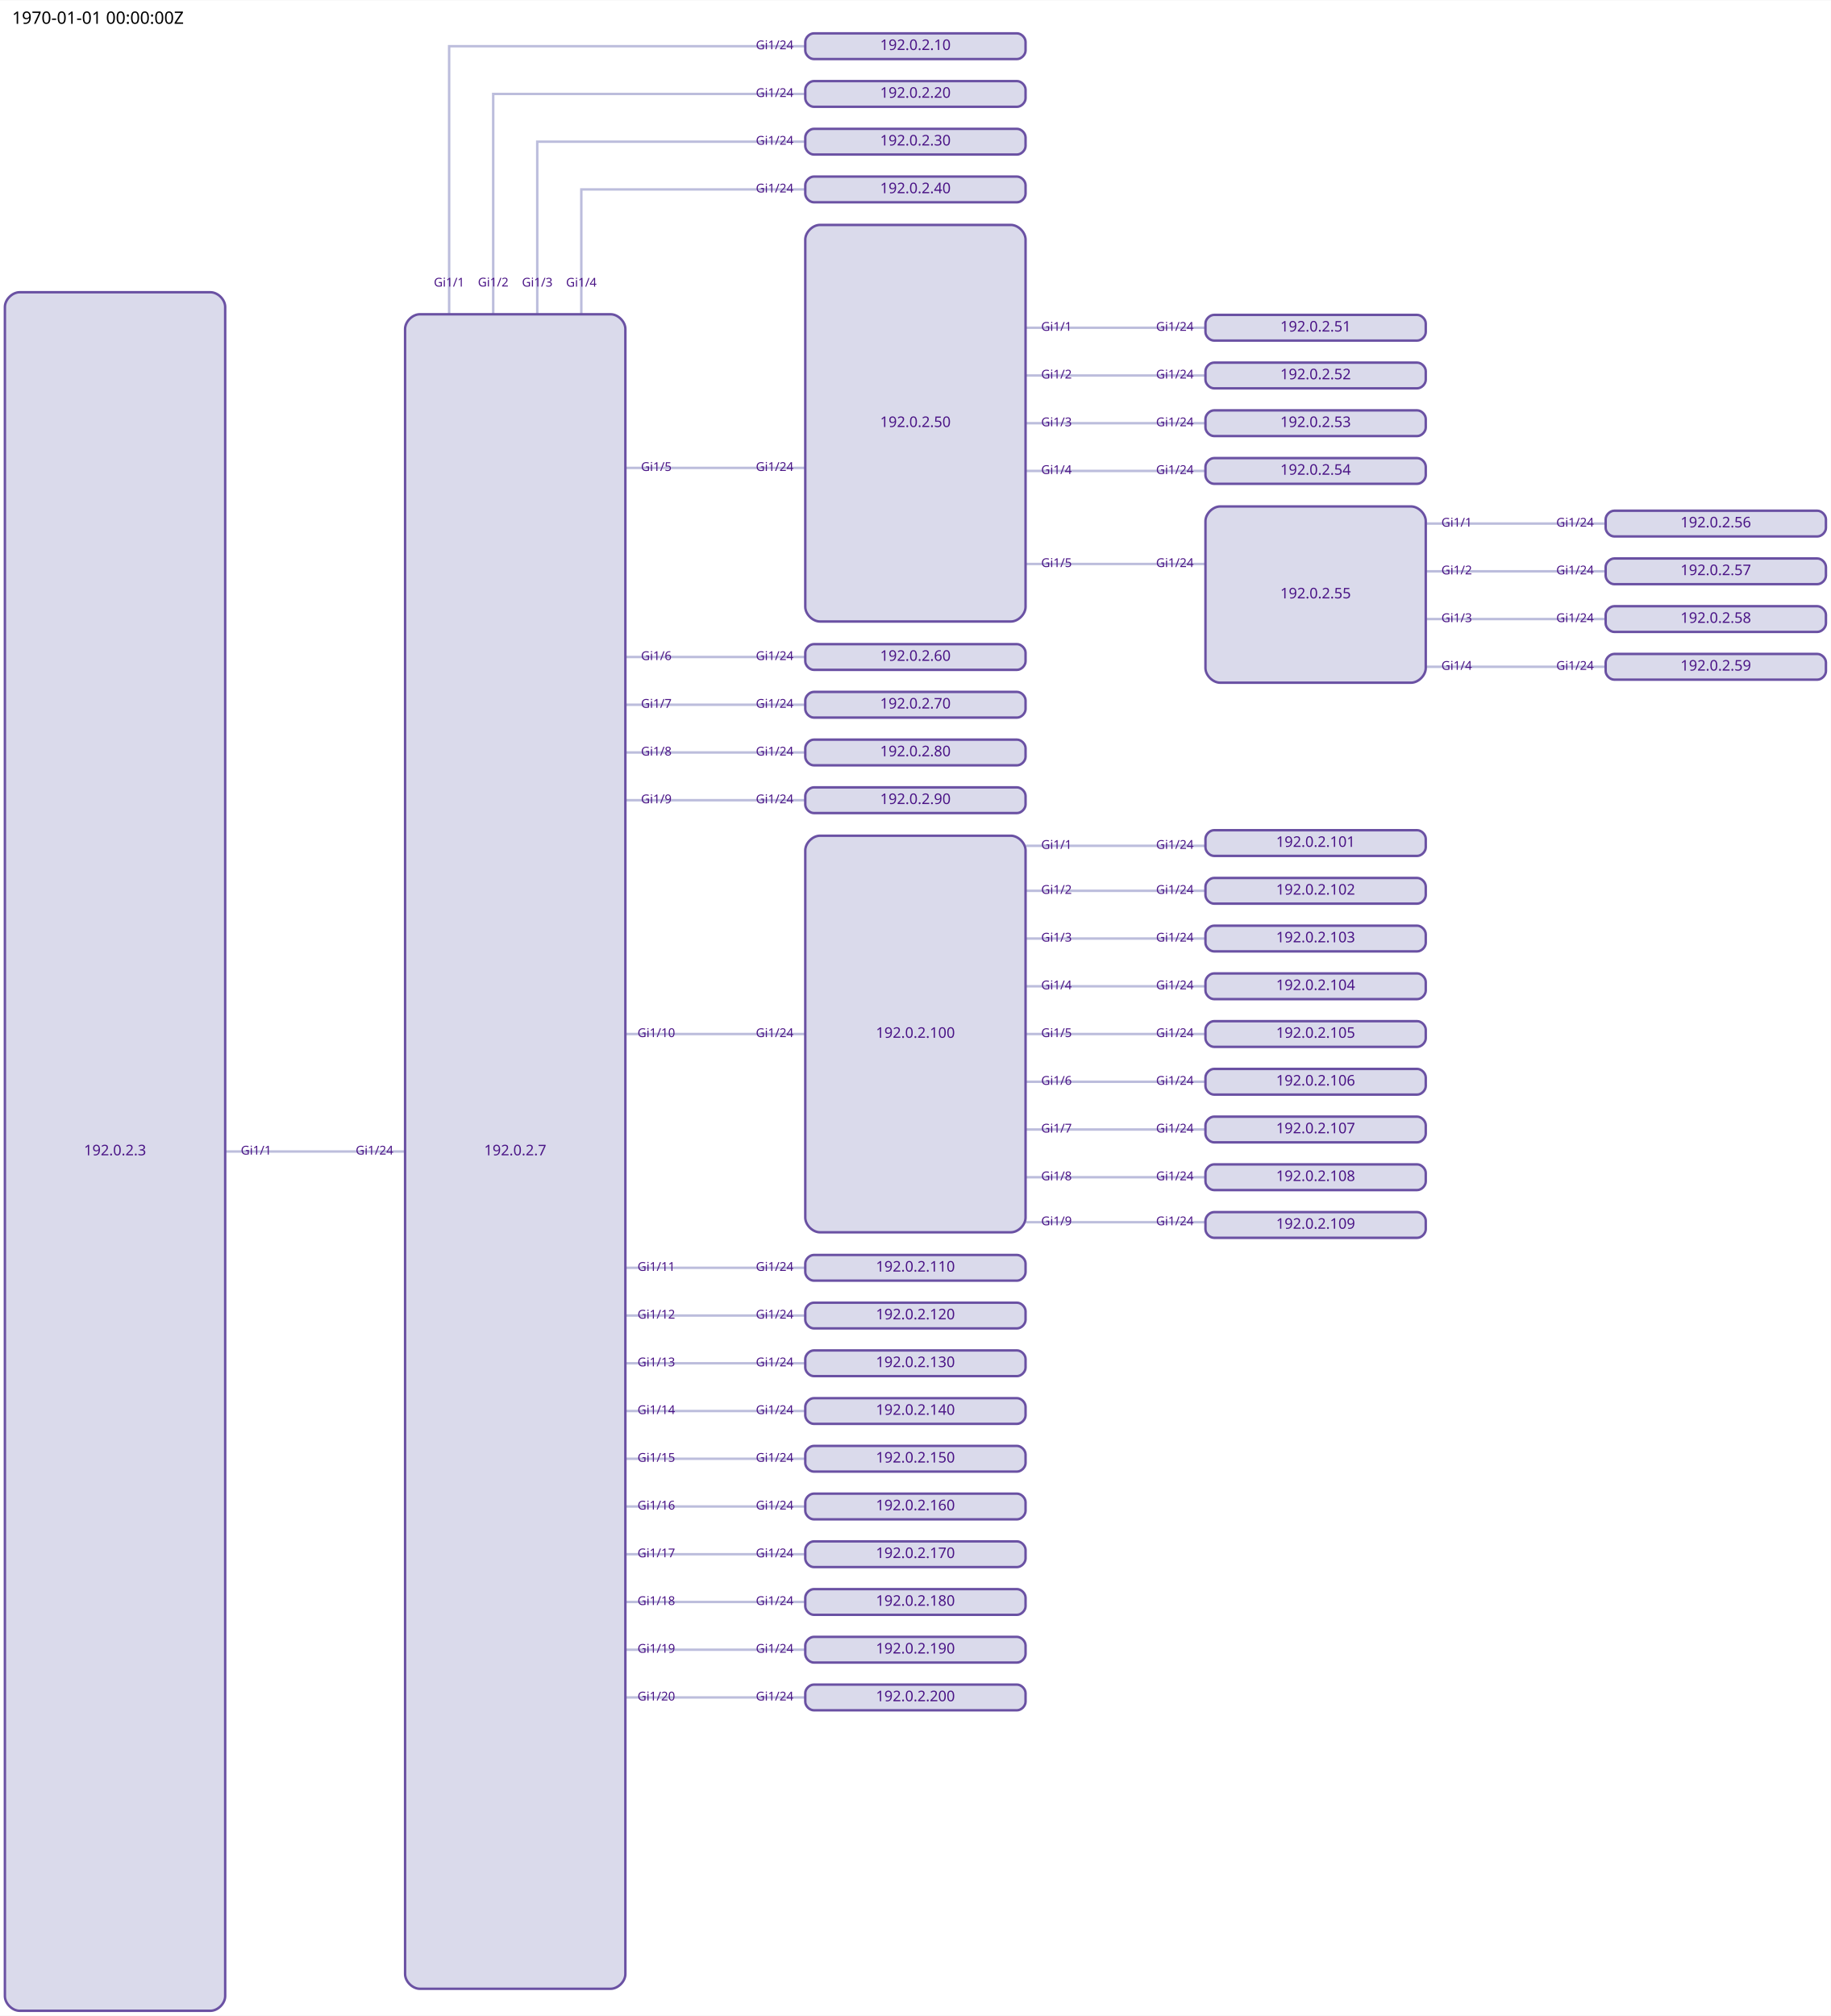
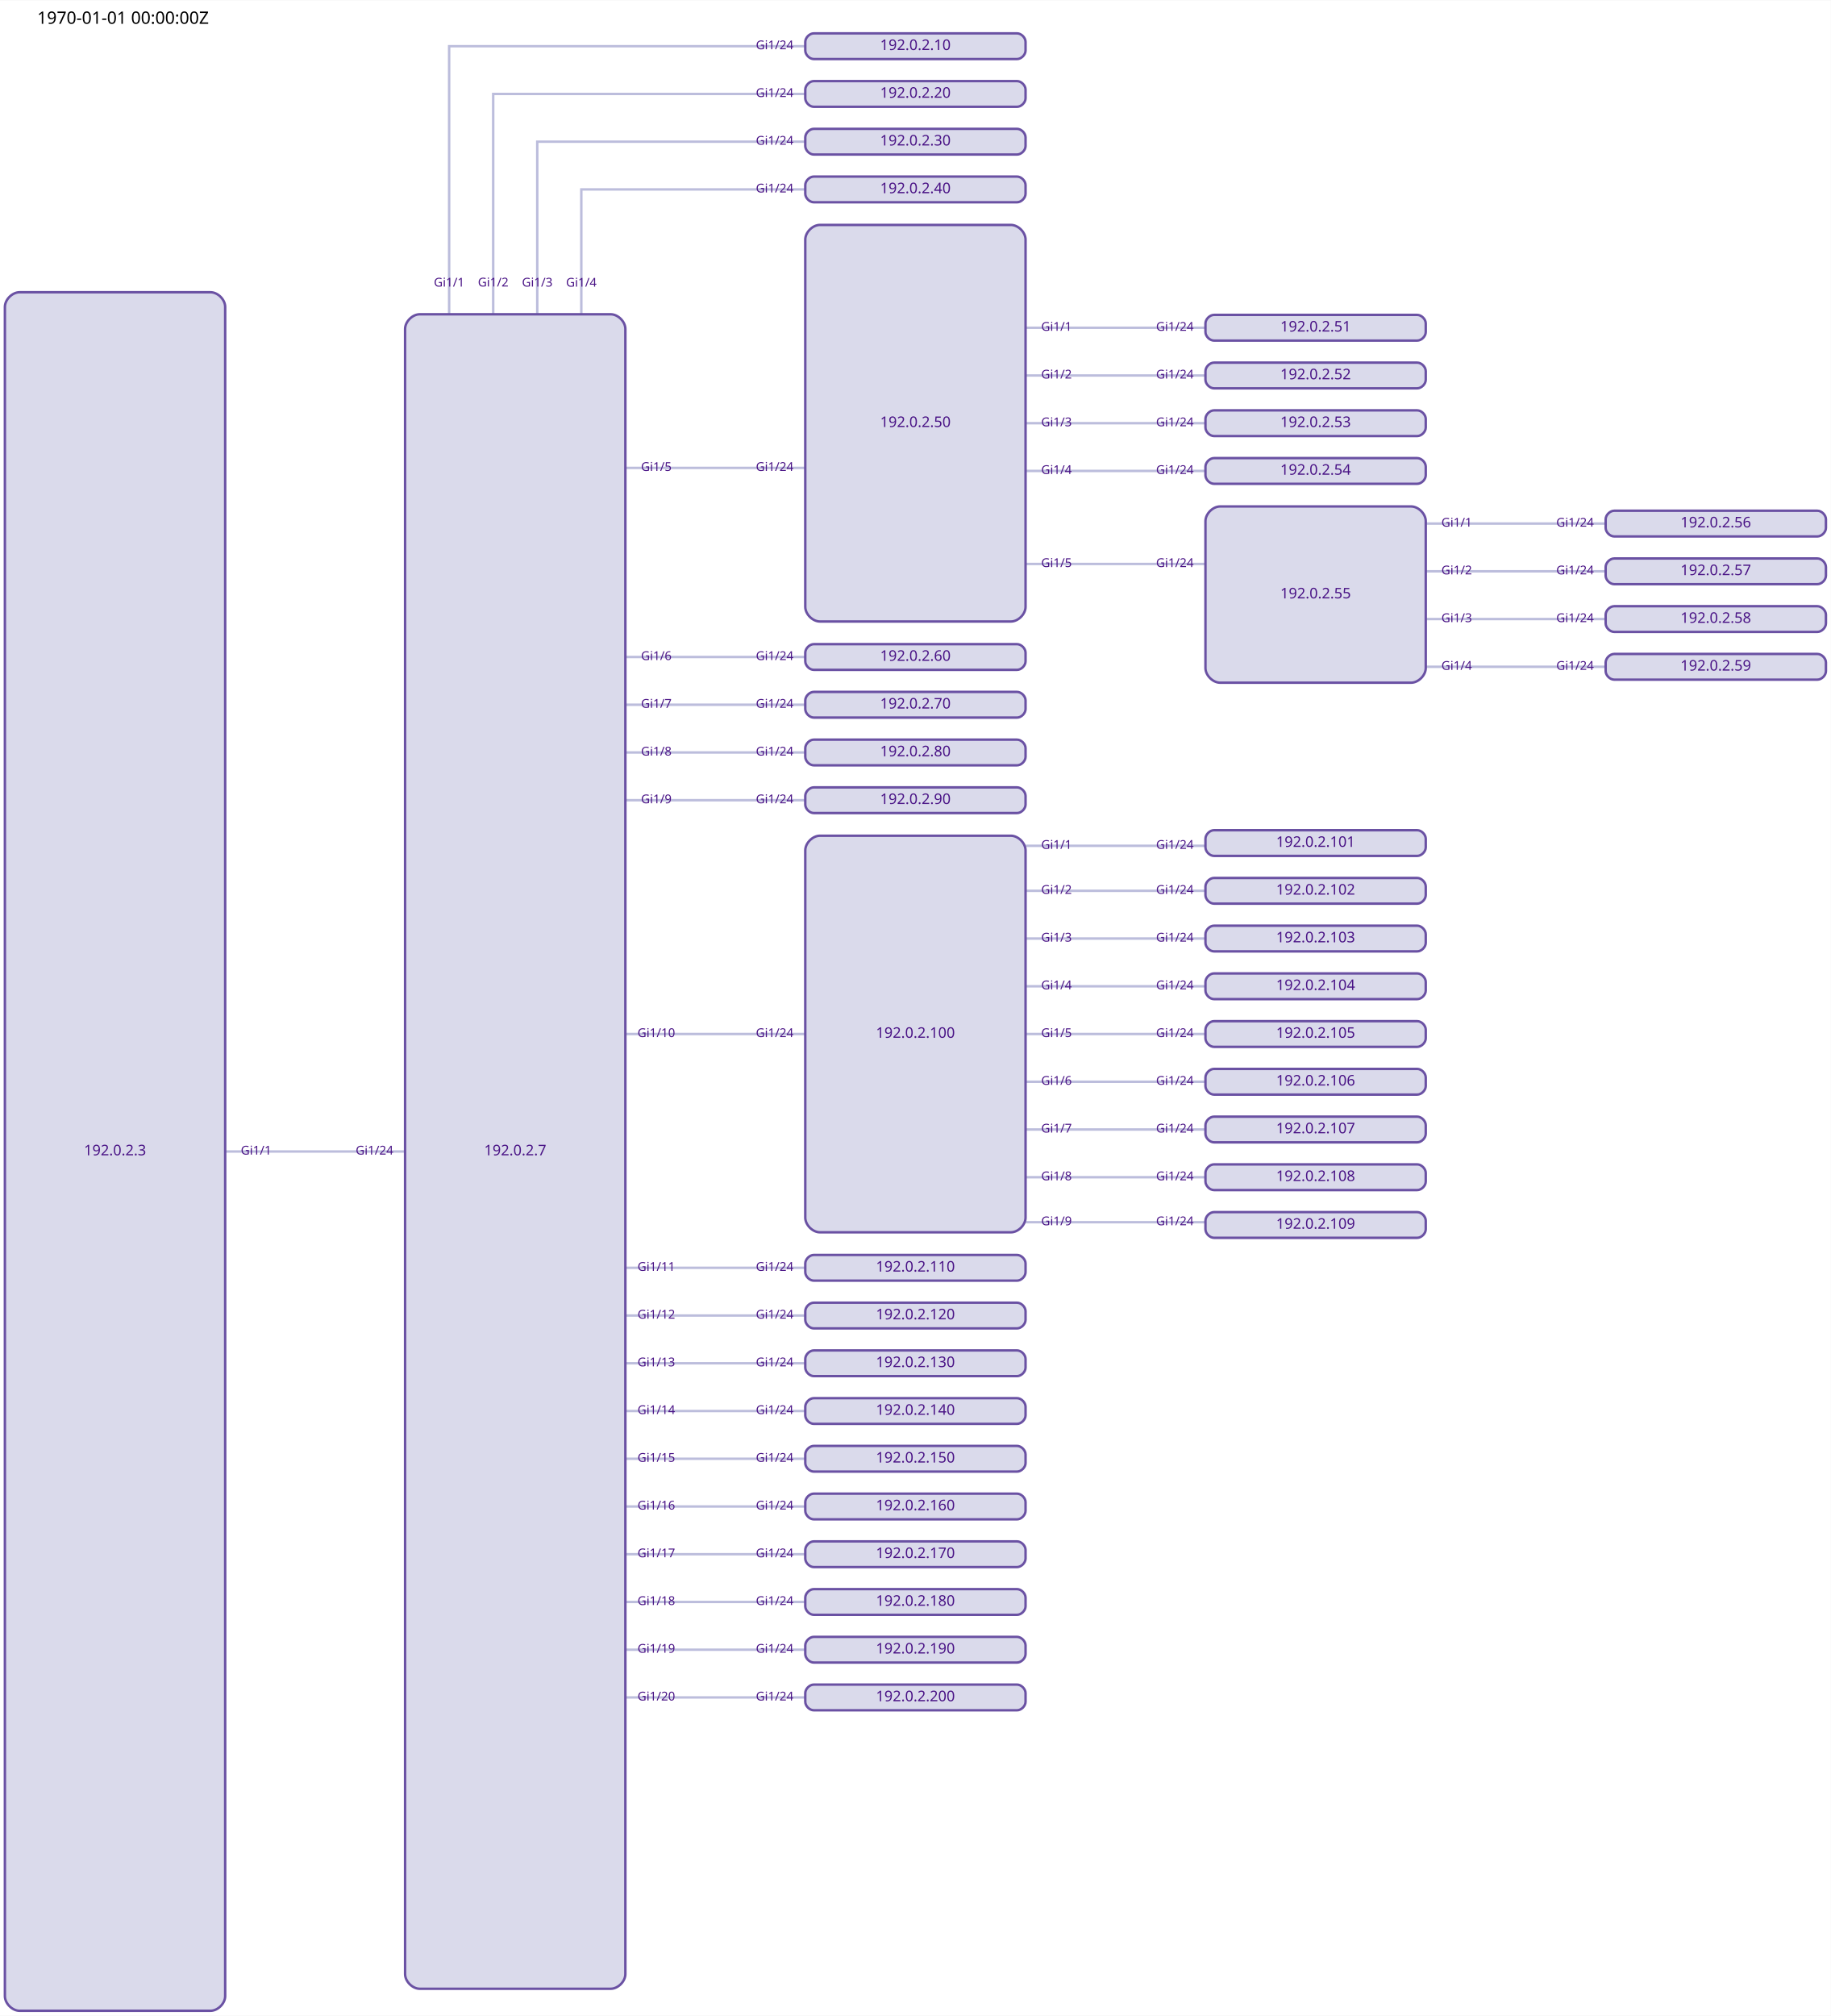
<svg xmlns="http://www.w3.org/2000/svg" width="1496pt" height="1647pt" viewBox="0.00 0.00 1496.00 1646.50">
  <g id="graph0" class="graph" transform="scale(1 1) rotate(0) translate(4 1642.5)">
    <polygon fill="#ffffff" stroke="transparent" points="-4,4 -4,-1642.5 1492,-1642.5 1492,4 -4,4" />
-     <text text-anchor="middle" x="76" y="-1623.3" font-family="sans bold" font-size="14.00" fill="#000000">1970-01-01 00:00:00Z</text>
+     <text text-anchor="middle" x="96.5" y="-1623.3" font-family="sans bold" font-size="14.00" fill="#000000">1970-01-01 00:00:00Z</text>
    <g id="edge1" class="edge">
      <path fill="none" stroke="#bcbddc" stroke-width="2" d="M180.276,-702C247.252,-702 327,-702 327,-702" />
      <text text-anchor="middle" x="302" y="-699.5" font-family="sans bold" font-size="10.00" fill="#4a1486">Gi1/24</text>
      <text text-anchor="middle" x="205.276" y="-699.5" font-family="sans bold" font-size="10.00" fill="#4a1486">Gi1/1</text>
    </g>
    <g id="edge2" class="edge">
      <path fill="none" stroke="#bcbddc" stroke-width="2" d="M363,-1386.121C363,-1512.211 363,-1605 363,-1605 363,-1605 654,-1605 654,-1605" />
      <text text-anchor="middle" x="629" y="-1602.5" font-family="sans bold" font-size="10.00" fill="#4a1486">Gi1/24</text>
      <text text-anchor="middle" x="363" y="-1408.621" font-family="sans bold" font-size="10.00" fill="#4a1486">Gi1/1</text>
    </g>
    <g id="edge3" class="edge">
      <path fill="none" stroke="#bcbddc" stroke-width="2" d="M399,-1386.192C399,-1491.471 399,-1566 399,-1566 399,-1566 654,-1566 654,-1566" />
      <text text-anchor="middle" x="629" y="-1563.5" font-family="sans bold" font-size="10.00" fill="#4a1486">Gi1/24</text>
      <text text-anchor="middle" x="399" y="-1408.692" font-family="sans bold" font-size="10.00" fill="#4a1486">Gi1/2</text>
    </g>
    <g id="edge4" class="edge">
      <path fill="none" stroke="#bcbddc" stroke-width="2" d="M435,-1386.115C435,-1470.068 435,-1527 435,-1527 435,-1527 654,-1527 654,-1527" />
      <text text-anchor="middle" x="629" y="-1524.5" font-family="sans bold" font-size="10.00" fill="#4a1486">Gi1/24</text>
      <text text-anchor="middle" x="435" y="-1408.615" font-family="sans bold" font-size="10.00" fill="#4a1486">Gi1/3</text>
    </g>
    <g id="edge5" class="edge">
      <path fill="none" stroke="#bcbddc" stroke-width="2" d="M471,-1386.05C471,-1448.001 471,-1488 471,-1488 471,-1488 654,-1488 654,-1488" />
      <text text-anchor="middle" x="629" y="-1485.5" font-family="sans bold" font-size="10.00" fill="#4a1486">Gi1/24</text>
      <text text-anchor="middle" x="471" y="-1408.55" font-family="sans bold" font-size="10.00" fill="#4a1486">Gi1/4</text>
    </g>
    <g id="edge6" class="edge">
      <path fill="none" stroke="#bcbddc" stroke-width="2" d="M507.276,-1260.5C574.252,-1260.5 654,-1260.5 654,-1260.5" />
      <text text-anchor="middle" x="629" y="-1258" font-family="sans bold" font-size="10.00" fill="#4a1486">Gi1/24</text>
      <text text-anchor="middle" x="532.276" y="-1258" font-family="sans bold" font-size="10.00" fill="#4a1486">Gi1/5</text>
    </g>
    <g id="edge7" class="edge">
      <path fill="none" stroke="#bcbddc" stroke-width="2" d="M507.276,-1106C574.252,-1106 654,-1106 654,-1106" />
      <text text-anchor="middle" x="629" y="-1103.5" font-family="sans bold" font-size="10.00" fill="#4a1486">Gi1/24</text>
      <text text-anchor="middle" x="532.276" y="-1103.5" font-family="sans bold" font-size="10.00" fill="#4a1486">Gi1/6</text>
    </g>
    <g id="edge8" class="edge">
      <path fill="none" stroke="#bcbddc" stroke-width="2" d="M507.276,-1067C574.252,-1067 654,-1067 654,-1067" />
      <text text-anchor="middle" x="629" y="-1064.5" font-family="sans bold" font-size="10.00" fill="#4a1486">Gi1/24</text>
      <text text-anchor="middle" x="532.276" y="-1064.5" font-family="sans bold" font-size="10.00" fill="#4a1486">Gi1/7</text>
    </g>
    <g id="edge9" class="edge">
      <path fill="none" stroke="#bcbddc" stroke-width="2" d="M507.276,-1028C574.252,-1028 654,-1028 654,-1028" />
      <text text-anchor="middle" x="629" y="-1025.5" font-family="sans bold" font-size="10.00" fill="#4a1486">Gi1/24</text>
      <text text-anchor="middle" x="532.276" y="-1025.5" font-family="sans bold" font-size="10.00" fill="#4a1486">Gi1/8</text>
    </g>
    <g id="edge10" class="edge">
      <path fill="none" stroke="#bcbddc" stroke-width="2" d="M507.276,-989C574.252,-989 654,-989 654,-989" />
      <text text-anchor="middle" x="629" y="-986.5" font-family="sans bold" font-size="10.00" fill="#4a1486">Gi1/24</text>
      <text text-anchor="middle" x="532.276" y="-986.5" font-family="sans bold" font-size="10.00" fill="#4a1486">Gi1/9</text>
    </g>
    <g id="edge11" class="edge">
      <path fill="none" stroke="#bcbddc" stroke-width="2" d="M507.276,-798C574.252,-798 654,-798 654,-798" />
      <text text-anchor="middle" x="629" y="-795.5" font-family="sans bold" font-size="10.00" fill="#4a1486">Gi1/24</text>
      <text text-anchor="middle" x="532.276" y="-795.5" font-family="sans bold" font-size="10.00" fill="#4a1486">Gi1/10</text>
    </g>
    <g id="edge12" class="edge">
      <path fill="none" stroke="#bcbddc" stroke-width="2" d="M507.276,-607C574.252,-607 654,-607 654,-607" />
      <text text-anchor="middle" x="629" y="-604.5" font-family="sans bold" font-size="10.00" fill="#4a1486">Gi1/24</text>
      <text text-anchor="middle" x="532.276" y="-604.5" font-family="sans bold" font-size="10.00" fill="#4a1486">Gi1/11</text>
    </g>
    <g id="edge13" class="edge">
      <path fill="none" stroke="#bcbddc" stroke-width="2" d="M507.276,-568C574.252,-568 654,-568 654,-568" />
      <text text-anchor="middle" x="629" y="-565.5" font-family="sans bold" font-size="10.00" fill="#4a1486">Gi1/24</text>
      <text text-anchor="middle" x="532.276" y="-565.5" font-family="sans bold" font-size="10.00" fill="#4a1486">Gi1/12</text>
    </g>
    <g id="edge14" class="edge">
      <path fill="none" stroke="#bcbddc" stroke-width="2" d="M507.276,-529C574.252,-529 654,-529 654,-529" />
      <text text-anchor="middle" x="629" y="-526.5" font-family="sans bold" font-size="10.00" fill="#4a1486">Gi1/24</text>
      <text text-anchor="middle" x="532.276" y="-526.5" font-family="sans bold" font-size="10.00" fill="#4a1486">Gi1/13</text>
    </g>
    <g id="edge15" class="edge">
      <path fill="none" stroke="#bcbddc" stroke-width="2" d="M507.276,-490C574.252,-490 654,-490 654,-490" />
      <text text-anchor="middle" x="629" y="-487.5" font-family="sans bold" font-size="10.00" fill="#4a1486">Gi1/24</text>
      <text text-anchor="middle" x="532.276" y="-487.5" font-family="sans bold" font-size="10.00" fill="#4a1486">Gi1/14</text>
    </g>
    <g id="edge16" class="edge">
      <path fill="none" stroke="#bcbddc" stroke-width="2" d="M507.276,-451C574.252,-451 654,-451 654,-451" />
      <text text-anchor="middle" x="629" y="-448.5" font-family="sans bold" font-size="10.00" fill="#4a1486">Gi1/24</text>
      <text text-anchor="middle" x="532.276" y="-448.5" font-family="sans bold" font-size="10.00" fill="#4a1486">Gi1/15</text>
    </g>
    <g id="edge17" class="edge">
      <path fill="none" stroke="#bcbddc" stroke-width="2" d="M507.276,-412C574.252,-412 654,-412 654,-412" />
      <text text-anchor="middle" x="629" y="-409.5" font-family="sans bold" font-size="10.00" fill="#4a1486">Gi1/24</text>
      <text text-anchor="middle" x="532.276" y="-409.5" font-family="sans bold" font-size="10.00" fill="#4a1486">Gi1/16</text>
    </g>
    <g id="edge18" class="edge">
      <path fill="none" stroke="#bcbddc" stroke-width="2" d="M507.276,-373C574.252,-373 654,-373 654,-373" />
      <text text-anchor="middle" x="629" y="-370.5" font-family="sans bold" font-size="10.00" fill="#4a1486">Gi1/24</text>
      <text text-anchor="middle" x="532.276" y="-370.5" font-family="sans bold" font-size="10.00" fill="#4a1486">Gi1/17</text>
    </g>
    <g id="edge19" class="edge">
      <path fill="none" stroke="#bcbddc" stroke-width="2" d="M507.276,-334C574.252,-334 654,-334 654,-334" />
      <text text-anchor="middle" x="629" y="-331.5" font-family="sans bold" font-size="10.00" fill="#4a1486">Gi1/24</text>
      <text text-anchor="middle" x="532.276" y="-331.5" font-family="sans bold" font-size="10.00" fill="#4a1486">Gi1/18</text>
    </g>
    <g id="edge20" class="edge">
      <path fill="none" stroke="#bcbddc" stroke-width="2" d="M507.276,-295C574.252,-295 654,-295 654,-295" />
      <text text-anchor="middle" x="629" y="-292.5" font-family="sans bold" font-size="10.00" fill="#4a1486">Gi1/24</text>
      <text text-anchor="middle" x="532.276" y="-292.5" font-family="sans bold" font-size="10.00" fill="#4a1486">Gi1/19</text>
    </g>
    <g id="edge21" class="edge">
      <path fill="none" stroke="#bcbddc" stroke-width="2" d="M507.276,-256C574.252,-256 654,-256 654,-256" />
      <text text-anchor="middle" x="629" y="-253.5" font-family="sans bold" font-size="10.00" fill="#4a1486">Gi1/24</text>
      <text text-anchor="middle" x="532.276" y="-253.5" font-family="sans bold" font-size="10.00" fill="#4a1486">Gi1/20</text>
    </g>
    <g id="edge22" class="edge">
      <path fill="none" stroke="#bcbddc" stroke-width="2" d="M834.276,-1375C901.252,-1375 981,-1375 981,-1375" />
      <text text-anchor="middle" x="956" y="-1372.5" font-family="sans bold" font-size="10.00" fill="#4a1486">Gi1/24</text>
      <text text-anchor="middle" x="859.276" y="-1372.5" font-family="sans bold" font-size="10.00" fill="#4a1486">Gi1/1</text>
    </g>
    <g id="edge23" class="edge">
      <path fill="none" stroke="#bcbddc" stroke-width="2" d="M834.276,-1336C901.252,-1336 981,-1336 981,-1336" />
      <text text-anchor="middle" x="956" y="-1333.5" font-family="sans bold" font-size="10.00" fill="#4a1486">Gi1/24</text>
      <text text-anchor="middle" x="859.276" y="-1333.5" font-family="sans bold" font-size="10.00" fill="#4a1486">Gi1/2</text>
    </g>
    <g id="edge24" class="edge">
      <path fill="none" stroke="#bcbddc" stroke-width="2" d="M834.276,-1297C901.252,-1297 981,-1297 981,-1297" />
      <text text-anchor="middle" x="956" y="-1294.5" font-family="sans bold" font-size="10.00" fill="#4a1486">Gi1/24</text>
      <text text-anchor="middle" x="859.276" y="-1294.5" font-family="sans bold" font-size="10.00" fill="#4a1486">Gi1/3</text>
    </g>
    <g id="edge25" class="edge">
      <path fill="none" stroke="#bcbddc" stroke-width="2" d="M834.276,-1258C901.252,-1258 981,-1258 981,-1258" />
      <text text-anchor="middle" x="956" y="-1255.5" font-family="sans bold" font-size="10.00" fill="#4a1486">Gi1/24</text>
      <text text-anchor="middle" x="859.276" y="-1255.5" font-family="sans bold" font-size="10.00" fill="#4a1486">Gi1/4</text>
    </g>
    <g id="edge26" class="edge">
      <path fill="none" stroke="#bcbddc" stroke-width="2" d="M834.276,-1182C901.252,-1182 981,-1182 981,-1182" />
      <text text-anchor="middle" x="956" y="-1179.5" font-family="sans bold" font-size="10.00" fill="#4a1486">Gi1/24</text>
      <text text-anchor="middle" x="859.276" y="-1179.5" font-family="sans bold" font-size="10.00" fill="#4a1486">Gi1/5</text>
    </g>
    <g id="edge27" class="edge">
      <path fill="none" stroke="#bcbddc" stroke-width="2" d="M1161.276,-1215C1228.252,-1215 1308,-1215 1308,-1215" />
      <text text-anchor="middle" x="1283" y="-1212.5" font-family="sans bold" font-size="10.00" fill="#4a1486">Gi1/24</text>
      <text text-anchor="middle" x="1186.276" y="-1212.5" font-family="sans bold" font-size="10.00" fill="#4a1486">Gi1/1</text>
    </g>
    <g id="edge28" class="edge">
      <path fill="none" stroke="#bcbddc" stroke-width="2" d="M1161.276,-1176C1228.252,-1176 1308,-1176 1308,-1176" />
      <text text-anchor="middle" x="1283" y="-1173.5" font-family="sans bold" font-size="10.00" fill="#4a1486">Gi1/24</text>
      <text text-anchor="middle" x="1186.276" y="-1173.5" font-family="sans bold" font-size="10.00" fill="#4a1486">Gi1/2</text>
    </g>
    <g id="edge29" class="edge">
      <path fill="none" stroke="#bcbddc" stroke-width="2" d="M1161.276,-1137C1228.252,-1137 1308,-1137 1308,-1137" />
      <text text-anchor="middle" x="1283" y="-1134.5" font-family="sans bold" font-size="10.00" fill="#4a1486">Gi1/24</text>
      <text text-anchor="middle" x="1186.276" y="-1134.5" font-family="sans bold" font-size="10.00" fill="#4a1486">Gi1/3</text>
    </g>
    <g id="edge30" class="edge">
      <path fill="none" stroke="#bcbddc" stroke-width="2" d="M1161.276,-1098C1228.252,-1098 1308,-1098 1308,-1098" />
      <text text-anchor="middle" x="1283" y="-1095.5" font-family="sans bold" font-size="10.00" fill="#4a1486">Gi1/24</text>
      <text text-anchor="middle" x="1186.276" y="-1095.5" font-family="sans bold" font-size="10.00" fill="#4a1486">Gi1/4</text>
    </g>
    <g id="edge31" class="edge">
      <path fill="none" stroke="#bcbddc" stroke-width="2" d="M834.276,-951.75C901.252,-951.75 981,-951.75 981,-951.75" />
      <text text-anchor="middle" x="956" y="-949.25" font-family="sans bold" font-size="10.00" fill="#4a1486">Gi1/24</text>
      <text text-anchor="middle" x="859.276" y="-949.25" font-family="sans bold" font-size="10.00" fill="#4a1486">Gi1/1</text>
    </g>
    <g id="edge32" class="edge">
      <path fill="none" stroke="#bcbddc" stroke-width="2" d="M834.276,-915C901.252,-915 981,-915 981,-915" />
      <text text-anchor="middle" x="956" y="-912.5" font-family="sans bold" font-size="10.00" fill="#4a1486">Gi1/24</text>
      <text text-anchor="middle" x="859.276" y="-912.5" font-family="sans bold" font-size="10.00" fill="#4a1486">Gi1/2</text>
    </g>
    <g id="edge33" class="edge">
      <path fill="none" stroke="#bcbddc" stroke-width="2" d="M834.276,-876C901.252,-876 981,-876 981,-876" />
      <text text-anchor="middle" x="956" y="-873.5" font-family="sans bold" font-size="10.00" fill="#4a1486">Gi1/24</text>
      <text text-anchor="middle" x="859.276" y="-873.5" font-family="sans bold" font-size="10.00" fill="#4a1486">Gi1/3</text>
    </g>
    <g id="edge34" class="edge">
      <path fill="none" stroke="#bcbddc" stroke-width="2" d="M834.276,-837C901.252,-837 981,-837 981,-837" />
      <text text-anchor="middle" x="956" y="-834.5" font-family="sans bold" font-size="10.00" fill="#4a1486">Gi1/24</text>
      <text text-anchor="middle" x="859.276" y="-834.5" font-family="sans bold" font-size="10.00" fill="#4a1486">Gi1/4</text>
    </g>
    <g id="edge35" class="edge">
      <path fill="none" stroke="#bcbddc" stroke-width="2" d="M834.276,-798C901.252,-798 981,-798 981,-798" />
      <text text-anchor="middle" x="956" y="-795.5" font-family="sans bold" font-size="10.00" fill="#4a1486">Gi1/24</text>
      <text text-anchor="middle" x="859.276" y="-795.5" font-family="sans bold" font-size="10.00" fill="#4a1486">Gi1/5</text>
    </g>
    <g id="edge36" class="edge">
      <path fill="none" stroke="#bcbddc" stroke-width="2" d="M834.276,-759C901.252,-759 981,-759 981,-759" />
      <text text-anchor="middle" x="956" y="-756.5" font-family="sans bold" font-size="10.00" fill="#4a1486">Gi1/24</text>
      <text text-anchor="middle" x="859.276" y="-756.5" font-family="sans bold" font-size="10.00" fill="#4a1486">Gi1/6</text>
    </g>
    <g id="edge37" class="edge">
      <path fill="none" stroke="#bcbddc" stroke-width="2" d="M834.276,-720C901.252,-720 981,-720 981,-720" />
      <text text-anchor="middle" x="956" y="-717.5" font-family="sans bold" font-size="10.00" fill="#4a1486">Gi1/24</text>
      <text text-anchor="middle" x="859.276" y="-717.5" font-family="sans bold" font-size="10.00" fill="#4a1486">Gi1/7</text>
    </g>
    <g id="edge38" class="edge">
      <path fill="none" stroke="#bcbddc" stroke-width="2" d="M834.276,-681C901.252,-681 981,-681 981,-681" />
      <text text-anchor="middle" x="956" y="-678.5" font-family="sans bold" font-size="10.00" fill="#4a1486">Gi1/24</text>
      <text text-anchor="middle" x="859.276" y="-678.5" font-family="sans bold" font-size="10.00" fill="#4a1486">Gi1/8</text>
    </g>
    <g id="edge39" class="edge">
      <path fill="none" stroke="#bcbddc" stroke-width="2" d="M834.276,-644.25C901.252,-644.25 981,-644.25 981,-644.25" />
      <text text-anchor="middle" x="956" y="-641.75" font-family="sans bold" font-size="10.00" fill="#4a1486">Gi1/24</text>
      <text text-anchor="middle" x="859.276" y="-641.75" font-family="sans bold" font-size="10.00" fill="#4a1486">Gi1/9</text>
    </g>
    <g id="node1" class="node">
      <path fill="#dadaeb" stroke="#6a51a3" stroke-width="2" d="M168,-1404C168,-1404 12,-1404 12,-1404 6,-1404 0,-1398 0,-1392 0,-1392 0,-12 0,-12 0,-6 6,0 12,0 12,0 168,0 168,0 174,0 180,-6 180,-12 180,-12 180,-1392 180,-1392 180,-1398 174,-1404 168,-1404" />
      <text text-anchor="middle" x="90" y="-698.9" font-family="sans bold" font-size="12.00" fill="#4a1486">192.0.2.3</text>
    </g>
    <g id="node2" class="node">
      <path fill="#dadaeb" stroke="#6a51a3" stroke-width="2" d="M495,-1386C495,-1386 339,-1386 339,-1386 333,-1386 327,-1380 327,-1374 327,-1374 327,-30 327,-30 327,-24 333,-18 339,-18 339,-18 495,-18 495,-18 501,-18 507,-24 507,-30 507,-30 507,-1374 507,-1374 507,-1380 501,-1386 495,-1386" />
      <text text-anchor="middle" x="417" y="-698.9" font-family="sans bold" font-size="12.00" fill="#4a1486">192.0.2.7</text>
    </g>
    <g id="node3" class="node">
      <path fill="#dadaeb" stroke="#6a51a3" stroke-width="2" d="M827,-1615.5C827,-1615.5 661,-1615.5 661,-1615.5 657.5,-1615.5 654,-1612 654,-1608.5 654,-1608.5 654,-1601.5 654,-1601.5 654,-1598 657.5,-1594.5 661,-1594.5 661,-1594.5 827,-1594.5 827,-1594.5 830.5,-1594.5 834,-1598 834,-1601.5 834,-1601.5 834,-1608.5 834,-1608.5 834,-1612 830.5,-1615.5 827,-1615.5" />
      <text text-anchor="middle" x="744" y="-1601.9" font-family="sans bold" font-size="12.00" fill="#4a1486">192.0.2.10</text>
    </g>
    <g id="node4" class="node">
      <path fill="#dadaeb" stroke="#6a51a3" stroke-width="2" d="M827,-1576.5C827,-1576.5 661,-1576.5 661,-1576.5 657.5,-1576.5 654,-1573 654,-1569.5 654,-1569.5 654,-1562.5 654,-1562.5 654,-1559 657.5,-1555.5 661,-1555.5 661,-1555.5 827,-1555.5 827,-1555.5 830.5,-1555.5 834,-1559 834,-1562.5 834,-1562.5 834,-1569.5 834,-1569.5 834,-1573 830.5,-1576.5 827,-1576.5" />
      <text text-anchor="middle" x="744" y="-1562.9" font-family="sans bold" font-size="12.00" fill="#4a1486">192.0.2.20</text>
    </g>
    <g id="node5" class="node">
      <path fill="#dadaeb" stroke="#6a51a3" stroke-width="2" d="M827,-1537.5C827,-1537.5 661,-1537.5 661,-1537.5 657.5,-1537.5 654,-1534 654,-1530.5 654,-1530.5 654,-1523.5 654,-1523.5 654,-1520 657.5,-1516.5 661,-1516.5 661,-1516.5 827,-1516.5 827,-1516.5 830.5,-1516.5 834,-1520 834,-1523.5 834,-1523.5 834,-1530.5 834,-1530.5 834,-1534 830.5,-1537.5 827,-1537.5" />
      <text text-anchor="middle" x="744" y="-1523.9" font-family="sans bold" font-size="12.00" fill="#4a1486">192.0.2.30</text>
    </g>
    <g id="node6" class="node">
      <path fill="#dadaeb" stroke="#6a51a3" stroke-width="2" d="M827,-1498.5C827,-1498.5 661,-1498.5 661,-1498.5 657.5,-1498.5 654,-1495 654,-1491.5 654,-1491.5 654,-1484.5 654,-1484.5 654,-1481 657.5,-1477.5 661,-1477.5 661,-1477.5 827,-1477.5 827,-1477.5 830.5,-1477.5 834,-1481 834,-1484.5 834,-1484.5 834,-1491.5 834,-1491.5 834,-1495 830.5,-1498.5 827,-1498.5" />
      <text text-anchor="middle" x="744" y="-1484.9" font-family="sans bold" font-size="12.00" fill="#4a1486">192.0.2.40</text>
    </g>
    <g id="node7" class="node">
      <path fill="#dadaeb" stroke="#6a51a3" stroke-width="2" d="M822,-1459C822,-1459 666,-1459 666,-1459 660,-1459 654,-1453 654,-1447 654,-1447 654,-1147 654,-1147 654,-1141 660,-1135 666,-1135 666,-1135 822,-1135 822,-1135 828,-1135 834,-1141 834,-1147 834,-1147 834,-1447 834,-1447 834,-1453 828,-1459 822,-1459" />
      <text text-anchor="middle" x="744" y="-1293.9" font-family="sans bold" font-size="12.00" fill="#4a1486">192.0.2.50</text>
    </g>
    <g id="node8" class="node">
      <path fill="#dadaeb" stroke="#6a51a3" stroke-width="2" d="M1154,-1385.5C1154,-1385.5 988,-1385.5 988,-1385.5 984.5,-1385.5 981,-1382 981,-1378.5 981,-1378.5 981,-1371.5 981,-1371.5 981,-1368 984.5,-1364.5 988,-1364.5 988,-1364.5 1154,-1364.5 1154,-1364.5 1157.5,-1364.5 1161,-1368 1161,-1371.5 1161,-1371.5 1161,-1378.5 1161,-1378.5 1161,-1382 1157.5,-1385.5 1154,-1385.5" />
      <text text-anchor="middle" x="1071" y="-1371.9" font-family="sans bold" font-size="12.00" fill="#4a1486">192.0.2.51</text>
    </g>
    <g id="node9" class="node">
      <path fill="#dadaeb" stroke="#6a51a3" stroke-width="2" d="M1154,-1346.5C1154,-1346.5 988,-1346.5 988,-1346.5 984.5,-1346.5 981,-1343 981,-1339.5 981,-1339.5 981,-1332.5 981,-1332.5 981,-1329 984.5,-1325.5 988,-1325.5 988,-1325.5 1154,-1325.5 1154,-1325.5 1157.5,-1325.5 1161,-1329 1161,-1332.5 1161,-1332.5 1161,-1339.5 1161,-1339.5 1161,-1343 1157.5,-1346.5 1154,-1346.5" />
      <text text-anchor="middle" x="1071" y="-1332.9" font-family="sans bold" font-size="12.00" fill="#4a1486">192.0.2.52</text>
    </g>
    <g id="node10" class="node">
      <path fill="#dadaeb" stroke="#6a51a3" stroke-width="2" d="M1154,-1307.5C1154,-1307.5 988,-1307.5 988,-1307.5 984.5,-1307.5 981,-1304 981,-1300.5 981,-1300.5 981,-1293.5 981,-1293.5 981,-1290 984.5,-1286.5 988,-1286.5 988,-1286.5 1154,-1286.5 1154,-1286.5 1157.5,-1286.5 1161,-1290 1161,-1293.5 1161,-1293.5 1161,-1300.5 1161,-1300.5 1161,-1304 1157.5,-1307.5 1154,-1307.5" />
      <text text-anchor="middle" x="1071" y="-1293.9" font-family="sans bold" font-size="12.00" fill="#4a1486">192.0.2.53</text>
    </g>
    <g id="node11" class="node">
      <path fill="#dadaeb" stroke="#6a51a3" stroke-width="2" d="M1154,-1268.5C1154,-1268.5 988,-1268.5 988,-1268.5 984.5,-1268.5 981,-1265 981,-1261.5 981,-1261.5 981,-1254.5 981,-1254.5 981,-1251 984.5,-1247.5 988,-1247.5 988,-1247.5 1154,-1247.5 1154,-1247.5 1157.5,-1247.5 1161,-1251 1161,-1254.5 1161,-1254.5 1161,-1261.5 1161,-1261.5 1161,-1265 1157.5,-1268.5 1154,-1268.5" />
      <text text-anchor="middle" x="1071" y="-1254.9" font-family="sans bold" font-size="12.00" fill="#4a1486">192.0.2.54</text>
    </g>
    <g id="node12" class="node">
      <path fill="#dadaeb" stroke="#6a51a3" stroke-width="2" d="M1149,-1229C1149,-1229 993,-1229 993,-1229 987,-1229 981,-1223 981,-1217 981,-1217 981,-1097 981,-1097 981,-1091 987,-1085 993,-1085 993,-1085 1149,-1085 1149,-1085 1155,-1085 1161,-1091 1161,-1097 1161,-1097 1161,-1217 1161,-1217 1161,-1223 1155,-1229 1149,-1229" />
      <text text-anchor="middle" x="1071" y="-1153.9" font-family="sans bold" font-size="12.00" fill="#4a1486">192.0.2.55</text>
    </g>
    <g id="node13" class="node">
      <path fill="#dadaeb" stroke="#6a51a3" stroke-width="2" d="M1481,-1225.5C1481,-1225.5 1315,-1225.5 1315,-1225.5 1311.5,-1225.5 1308,-1222 1308,-1218.5 1308,-1218.5 1308,-1211.5 1308,-1211.5 1308,-1208 1311.5,-1204.5 1315,-1204.5 1315,-1204.5 1481,-1204.5 1481,-1204.5 1484.5,-1204.5 1488,-1208 1488,-1211.5 1488,-1211.5 1488,-1218.5 1488,-1218.5 1488,-1222 1484.5,-1225.5 1481,-1225.5" />
      <text text-anchor="middle" x="1398" y="-1211.9" font-family="sans bold" font-size="12.00" fill="#4a1486">192.0.2.56</text>
    </g>
    <g id="node14" class="node">
      <path fill="#dadaeb" stroke="#6a51a3" stroke-width="2" d="M1481,-1186.5C1481,-1186.5 1315,-1186.5 1315,-1186.5 1311.5,-1186.5 1308,-1183 1308,-1179.5 1308,-1179.5 1308,-1172.5 1308,-1172.5 1308,-1169 1311.5,-1165.5 1315,-1165.5 1315,-1165.5 1481,-1165.5 1481,-1165.5 1484.5,-1165.5 1488,-1169 1488,-1172.5 1488,-1172.5 1488,-1179.5 1488,-1179.5 1488,-1183 1484.5,-1186.5 1481,-1186.5" />
      <text text-anchor="middle" x="1398" y="-1172.9" font-family="sans bold" font-size="12.00" fill="#4a1486">192.0.2.57</text>
    </g>
    <g id="node15" class="node">
      <path fill="#dadaeb" stroke="#6a51a3" stroke-width="2" d="M1481,-1147.5C1481,-1147.5 1315,-1147.5 1315,-1147.5 1311.5,-1147.5 1308,-1144 1308,-1140.5 1308,-1140.5 1308,-1133.5 1308,-1133.5 1308,-1130 1311.5,-1126.5 1315,-1126.5 1315,-1126.5 1481,-1126.5 1481,-1126.5 1484.5,-1126.5 1488,-1130 1488,-1133.5 1488,-1133.5 1488,-1140.5 1488,-1140.5 1488,-1144 1484.5,-1147.5 1481,-1147.5" />
      <text text-anchor="middle" x="1398" y="-1133.9" font-family="sans bold" font-size="12.00" fill="#4a1486">192.0.2.58</text>
    </g>
    <g id="node16" class="node">
      <path fill="#dadaeb" stroke="#6a51a3" stroke-width="2" d="M1481,-1108.5C1481,-1108.5 1315,-1108.5 1315,-1108.5 1311.5,-1108.5 1308,-1105 1308,-1101.5 1308,-1101.5 1308,-1094.5 1308,-1094.5 1308,-1091 1311.5,-1087.5 1315,-1087.5 1315,-1087.5 1481,-1087.5 1481,-1087.5 1484.5,-1087.5 1488,-1091 1488,-1094.5 1488,-1094.5 1488,-1101.5 1488,-1101.5 1488,-1105 1484.5,-1108.5 1481,-1108.5" />
      <text text-anchor="middle" x="1398" y="-1094.9" font-family="sans bold" font-size="12.00" fill="#4a1486">192.0.2.59</text>
    </g>
    <g id="node17" class="node">
      <path fill="#dadaeb" stroke="#6a51a3" stroke-width="2" d="M827,-1116.5C827,-1116.5 661,-1116.5 661,-1116.5 657.5,-1116.5 654,-1113 654,-1109.5 654,-1109.5 654,-1102.5 654,-1102.5 654,-1099 657.5,-1095.5 661,-1095.5 661,-1095.5 827,-1095.5 827,-1095.5 830.5,-1095.5 834,-1099 834,-1102.5 834,-1102.5 834,-1109.5 834,-1109.5 834,-1113 830.5,-1116.5 827,-1116.5" />
      <text text-anchor="middle" x="744" y="-1102.9" font-family="sans bold" font-size="12.00" fill="#4a1486">192.0.2.60</text>
    </g>
    <g id="node18" class="node">
      <path fill="#dadaeb" stroke="#6a51a3" stroke-width="2" d="M827,-1077.5C827,-1077.5 661,-1077.5 661,-1077.5 657.5,-1077.5 654,-1074 654,-1070.5 654,-1070.5 654,-1063.5 654,-1063.5 654,-1060 657.5,-1056.5 661,-1056.5 661,-1056.5 827,-1056.5 827,-1056.5 830.5,-1056.5 834,-1060 834,-1063.5 834,-1063.5 834,-1070.5 834,-1070.5 834,-1074 830.5,-1077.5 827,-1077.5" />
      <text text-anchor="middle" x="744" y="-1063.9" font-family="sans bold" font-size="12.00" fill="#4a1486">192.0.2.70</text>
    </g>
    <g id="node19" class="node">
      <path fill="#dadaeb" stroke="#6a51a3" stroke-width="2" d="M827,-1038.5C827,-1038.5 661,-1038.5 661,-1038.5 657.5,-1038.5 654,-1035 654,-1031.5 654,-1031.5 654,-1024.5 654,-1024.5 654,-1021 657.5,-1017.5 661,-1017.5 661,-1017.5 827,-1017.5 827,-1017.5 830.5,-1017.5 834,-1021 834,-1024.5 834,-1024.5 834,-1031.5 834,-1031.5 834,-1035 830.5,-1038.5 827,-1038.5" />
      <text text-anchor="middle" x="744" y="-1024.9" font-family="sans bold" font-size="12.00" fill="#4a1486">192.0.2.80</text>
    </g>
    <g id="node20" class="node">
      <path fill="#dadaeb" stroke="#6a51a3" stroke-width="2" d="M827,-999.5C827,-999.5 661,-999.5 661,-999.5 657.5,-999.5 654,-996 654,-992.5 654,-992.5 654,-985.5 654,-985.5 654,-982 657.5,-978.5 661,-978.5 661,-978.5 827,-978.5 827,-978.5 830.5,-978.5 834,-982 834,-985.5 834,-985.5 834,-992.5 834,-992.5 834,-996 830.5,-999.5 827,-999.5" />
      <text text-anchor="middle" x="744" y="-985.9" font-family="sans bold" font-size="12.00" fill="#4a1486">192.0.2.90</text>
    </g>
    <g id="node21" class="node">
      <path fill="#dadaeb" stroke="#6a51a3" stroke-width="2" d="M822,-960C822,-960 666,-960 666,-960 660,-960 654,-954 654,-948 654,-948 654,-648 654,-648 654,-642 660,-636 666,-636 666,-636 822,-636 822,-636 828,-636 834,-642 834,-648 834,-648 834,-948 834,-948 834,-954 828,-960 822,-960" />
      <text text-anchor="middle" x="744" y="-794.9" font-family="sans bold" font-size="12.00" fill="#4a1486">192.0.2.100</text>
    </g>
    <g id="node22" class="node">
      <path fill="#dadaeb" stroke="#6a51a3" stroke-width="2" d="M1154,-964.5C1154,-964.5 988,-964.5 988,-964.5 984.5,-964.5 981,-961 981,-957.5 981,-957.5 981,-950.5 981,-950.5 981,-947 984.5,-943.5 988,-943.5 988,-943.5 1154,-943.5 1154,-943.5 1157.5,-943.5 1161,-947 1161,-950.5 1161,-950.5 1161,-957.5 1161,-957.5 1161,-961 1157.5,-964.5 1154,-964.5" />
      <text text-anchor="middle" x="1071" y="-950.9" font-family="sans bold" font-size="12.00" fill="#4a1486">192.0.2.101</text>
    </g>
    <g id="node23" class="node">
      <path fill="#dadaeb" stroke="#6a51a3" stroke-width="2" d="M1154,-925.5C1154,-925.5 988,-925.5 988,-925.5 984.5,-925.5 981,-922 981,-918.5 981,-918.5 981,-911.5 981,-911.5 981,-908 984.5,-904.5 988,-904.5 988,-904.5 1154,-904.5 1154,-904.5 1157.5,-904.5 1161,-908 1161,-911.5 1161,-911.5 1161,-918.5 1161,-918.5 1161,-922 1157.5,-925.5 1154,-925.5" />
      <text text-anchor="middle" x="1071" y="-911.9" font-family="sans bold" font-size="12.00" fill="#4a1486">192.0.2.102</text>
    </g>
    <g id="node24" class="node">
      <path fill="#dadaeb" stroke="#6a51a3" stroke-width="2" d="M1154,-886.5C1154,-886.5 988,-886.5 988,-886.5 984.5,-886.5 981,-883 981,-879.5 981,-879.5 981,-872.5 981,-872.5 981,-869 984.5,-865.5 988,-865.5 988,-865.5 1154,-865.5 1154,-865.5 1157.5,-865.5 1161,-869 1161,-872.5 1161,-872.5 1161,-879.5 1161,-879.5 1161,-883 1157.5,-886.5 1154,-886.5" />
      <text text-anchor="middle" x="1071" y="-872.9" font-family="sans bold" font-size="12.00" fill="#4a1486">192.0.2.103</text>
    </g>
    <g id="node25" class="node">
      <path fill="#dadaeb" stroke="#6a51a3" stroke-width="2" d="M1154,-847.5C1154,-847.5 988,-847.5 988,-847.5 984.5,-847.5 981,-844 981,-840.5 981,-840.5 981,-833.5 981,-833.5 981,-830 984.5,-826.5 988,-826.5 988,-826.5 1154,-826.5 1154,-826.5 1157.5,-826.5 1161,-830 1161,-833.5 1161,-833.5 1161,-840.5 1161,-840.5 1161,-844 1157.5,-847.5 1154,-847.5" />
      <text text-anchor="middle" x="1071" y="-833.9" font-family="sans bold" font-size="12.00" fill="#4a1486">192.0.2.104</text>
    </g>
    <g id="node26" class="node">
      <path fill="#dadaeb" stroke="#6a51a3" stroke-width="2" d="M1154,-808.5C1154,-808.5 988,-808.5 988,-808.5 984.5,-808.5 981,-805 981,-801.5 981,-801.5 981,-794.5 981,-794.5 981,-791 984.5,-787.5 988,-787.5 988,-787.5 1154,-787.5 1154,-787.5 1157.5,-787.5 1161,-791 1161,-794.5 1161,-794.5 1161,-801.5 1161,-801.5 1161,-805 1157.5,-808.5 1154,-808.5" />
      <text text-anchor="middle" x="1071" y="-794.9" font-family="sans bold" font-size="12.00" fill="#4a1486">192.0.2.105</text>
    </g>
    <g id="node27" class="node">
      <path fill="#dadaeb" stroke="#6a51a3" stroke-width="2" d="M1154,-769.5C1154,-769.5 988,-769.5 988,-769.5 984.5,-769.5 981,-766 981,-762.5 981,-762.5 981,-755.5 981,-755.5 981,-752 984.5,-748.5 988,-748.5 988,-748.5 1154,-748.5 1154,-748.5 1157.5,-748.5 1161,-752 1161,-755.5 1161,-755.5 1161,-762.5 1161,-762.5 1161,-766 1157.5,-769.5 1154,-769.5" />
      <text text-anchor="middle" x="1071" y="-755.9" font-family="sans bold" font-size="12.00" fill="#4a1486">192.0.2.106</text>
    </g>
    <g id="node28" class="node">
      <path fill="#dadaeb" stroke="#6a51a3" stroke-width="2" d="M1154,-730.5C1154,-730.5 988,-730.5 988,-730.5 984.5,-730.5 981,-727 981,-723.5 981,-723.5 981,-716.5 981,-716.5 981,-713 984.5,-709.5 988,-709.5 988,-709.5 1154,-709.5 1154,-709.5 1157.5,-709.5 1161,-713 1161,-716.5 1161,-716.5 1161,-723.5 1161,-723.5 1161,-727 1157.5,-730.5 1154,-730.5" />
      <text text-anchor="middle" x="1071" y="-716.9" font-family="sans bold" font-size="12.00" fill="#4a1486">192.0.2.107</text>
    </g>
    <g id="node29" class="node">
      <path fill="#dadaeb" stroke="#6a51a3" stroke-width="2" d="M1154,-691.5C1154,-691.5 988,-691.5 988,-691.5 984.5,-691.5 981,-688 981,-684.5 981,-684.5 981,-677.5 981,-677.5 981,-674 984.5,-670.5 988,-670.5 988,-670.5 1154,-670.5 1154,-670.5 1157.5,-670.5 1161,-674 1161,-677.5 1161,-677.5 1161,-684.5 1161,-684.5 1161,-688 1157.5,-691.5 1154,-691.5" />
      <text text-anchor="middle" x="1071" y="-677.9" font-family="sans bold" font-size="12.00" fill="#4a1486">192.0.2.108</text>
    </g>
    <g id="node30" class="node">
      <path fill="#dadaeb" stroke="#6a51a3" stroke-width="2" d="M1154,-652.5C1154,-652.5 988,-652.5 988,-652.5 984.5,-652.5 981,-649 981,-645.5 981,-645.5 981,-638.5 981,-638.5 981,-635 984.5,-631.5 988,-631.5 988,-631.5 1154,-631.5 1154,-631.5 1157.5,-631.5 1161,-635 1161,-638.5 1161,-638.5 1161,-645.5 1161,-645.5 1161,-649 1157.5,-652.5 1154,-652.5" />
      <text text-anchor="middle" x="1071" y="-638.9" font-family="sans bold" font-size="12.00" fill="#4a1486">192.0.2.109</text>
    </g>
    <g id="node31" class="node">
      <path fill="#dadaeb" stroke="#6a51a3" stroke-width="2" d="M827,-617.5C827,-617.5 661,-617.5 661,-617.5 657.5,-617.5 654,-614 654,-610.5 654,-610.5 654,-603.5 654,-603.5 654,-600 657.5,-596.5 661,-596.5 661,-596.5 827,-596.5 827,-596.5 830.5,-596.5 834,-600 834,-603.5 834,-603.5 834,-610.5 834,-610.5 834,-614 830.5,-617.5 827,-617.5" />
      <text text-anchor="middle" x="744" y="-603.9" font-family="sans bold" font-size="12.00" fill="#4a1486">192.0.2.110</text>
    </g>
    <g id="node32" class="node">
      <path fill="#dadaeb" stroke="#6a51a3" stroke-width="2" d="M827,-578.5C827,-578.5 661,-578.5 661,-578.5 657.5,-578.5 654,-575 654,-571.5 654,-571.5 654,-564.5 654,-564.5 654,-561 657.5,-557.5 661,-557.5 661,-557.5 827,-557.5 827,-557.5 830.5,-557.5 834,-561 834,-564.5 834,-564.5 834,-571.5 834,-571.5 834,-575 830.5,-578.5 827,-578.5" />
      <text text-anchor="middle" x="744" y="-564.9" font-family="sans bold" font-size="12.00" fill="#4a1486">192.0.2.120</text>
    </g>
    <g id="node33" class="node">
      <path fill="#dadaeb" stroke="#6a51a3" stroke-width="2" d="M827,-539.5C827,-539.5 661,-539.5 661,-539.5 657.5,-539.5 654,-536 654,-532.5 654,-532.5 654,-525.5 654,-525.5 654,-522 657.5,-518.5 661,-518.5 661,-518.5 827,-518.5 827,-518.5 830.5,-518.5 834,-522 834,-525.5 834,-525.5 834,-532.5 834,-532.5 834,-536 830.5,-539.5 827,-539.5" />
      <text text-anchor="middle" x="744" y="-525.9" font-family="sans bold" font-size="12.00" fill="#4a1486">192.0.2.130</text>
    </g>
    <g id="node34" class="node">
      <path fill="#dadaeb" stroke="#6a51a3" stroke-width="2" d="M827,-500.5C827,-500.5 661,-500.5 661,-500.5 657.5,-500.5 654,-497 654,-493.5 654,-493.5 654,-486.5 654,-486.5 654,-483 657.5,-479.5 661,-479.5 661,-479.5 827,-479.5 827,-479.5 830.5,-479.5 834,-483 834,-486.5 834,-486.5 834,-493.5 834,-493.5 834,-497 830.5,-500.5 827,-500.5" />
      <text text-anchor="middle" x="744" y="-486.9" font-family="sans bold" font-size="12.00" fill="#4a1486">192.0.2.140</text>
    </g>
    <g id="node35" class="node">
      <path fill="#dadaeb" stroke="#6a51a3" stroke-width="2" d="M827,-461.5C827,-461.5 661,-461.5 661,-461.5 657.5,-461.5 654,-458 654,-454.5 654,-454.5 654,-447.5 654,-447.5 654,-444 657.5,-440.5 661,-440.5 661,-440.5 827,-440.5 827,-440.5 830.5,-440.5 834,-444 834,-447.5 834,-447.5 834,-454.5 834,-454.5 834,-458 830.5,-461.5 827,-461.5" />
      <text text-anchor="middle" x="744" y="-447.9" font-family="sans bold" font-size="12.00" fill="#4a1486">192.0.2.150</text>
    </g>
    <g id="node36" class="node">
      <path fill="#dadaeb" stroke="#6a51a3" stroke-width="2" d="M827,-422.5C827,-422.5 661,-422.5 661,-422.5 657.5,-422.5 654,-419 654,-415.5 654,-415.5 654,-408.5 654,-408.5 654,-405 657.5,-401.5 661,-401.5 661,-401.5 827,-401.5 827,-401.5 830.5,-401.5 834,-405 834,-408.5 834,-408.5 834,-415.5 834,-415.5 834,-419 830.5,-422.5 827,-422.5" />
      <text text-anchor="middle" x="744" y="-408.9" font-family="sans bold" font-size="12.00" fill="#4a1486">192.0.2.160</text>
    </g>
    <g id="node37" class="node">
      <path fill="#dadaeb" stroke="#6a51a3" stroke-width="2" d="M827,-383.5C827,-383.5 661,-383.5 661,-383.5 657.5,-383.5 654,-380 654,-376.5 654,-376.5 654,-369.5 654,-369.5 654,-366 657.5,-362.5 661,-362.5 661,-362.5 827,-362.5 827,-362.5 830.5,-362.5 834,-366 834,-369.5 834,-369.5 834,-376.5 834,-376.5 834,-380 830.5,-383.5 827,-383.5" />
      <text text-anchor="middle" x="744" y="-369.9" font-family="sans bold" font-size="12.00" fill="#4a1486">192.0.2.170</text>
    </g>
    <g id="node38" class="node">
      <path fill="#dadaeb" stroke="#6a51a3" stroke-width="2" d="M827,-344.5C827,-344.5 661,-344.5 661,-344.5 657.5,-344.5 654,-341 654,-337.5 654,-337.5 654,-330.5 654,-330.5 654,-327 657.5,-323.5 661,-323.5 661,-323.5 827,-323.5 827,-323.5 830.5,-323.5 834,-327 834,-330.5 834,-330.5 834,-337.5 834,-337.5 834,-341 830.5,-344.5 827,-344.5" />
      <text text-anchor="middle" x="744" y="-330.9" font-family="sans bold" font-size="12.00" fill="#4a1486">192.0.2.180</text>
    </g>
    <g id="node39" class="node">
      <path fill="#dadaeb" stroke="#6a51a3" stroke-width="2" d="M827,-305.5C827,-305.5 661,-305.5 661,-305.5 657.5,-305.5 654,-302 654,-298.5 654,-298.5 654,-291.5 654,-291.5 654,-288 657.5,-284.5 661,-284.5 661,-284.5 827,-284.5 827,-284.5 830.5,-284.5 834,-288 834,-291.5 834,-291.5 834,-298.5 834,-298.5 834,-302 830.5,-305.5 827,-305.5" />
      <text text-anchor="middle" x="744" y="-291.9" font-family="sans bold" font-size="12.00" fill="#4a1486">192.0.2.190</text>
    </g>
    <g id="node40" class="node">
      <path fill="#dadaeb" stroke="#6a51a3" stroke-width="2" d="M827,-266.5C827,-266.5 661,-266.5 661,-266.5 657.5,-266.5 654,-263 654,-259.5 654,-259.5 654,-252.5 654,-252.5 654,-249 657.5,-245.5 661,-245.5 661,-245.5 827,-245.5 827,-245.5 830.5,-245.5 834,-249 834,-252.5 834,-252.5 834,-259.5 834,-259.5 834,-263 830.5,-266.5 827,-266.5" />
      <text text-anchor="middle" x="744" y="-252.9" font-family="sans bold" font-size="12.00" fill="#4a1486">192.0.2.200</text>
    </g>
  </g>
</svg>
